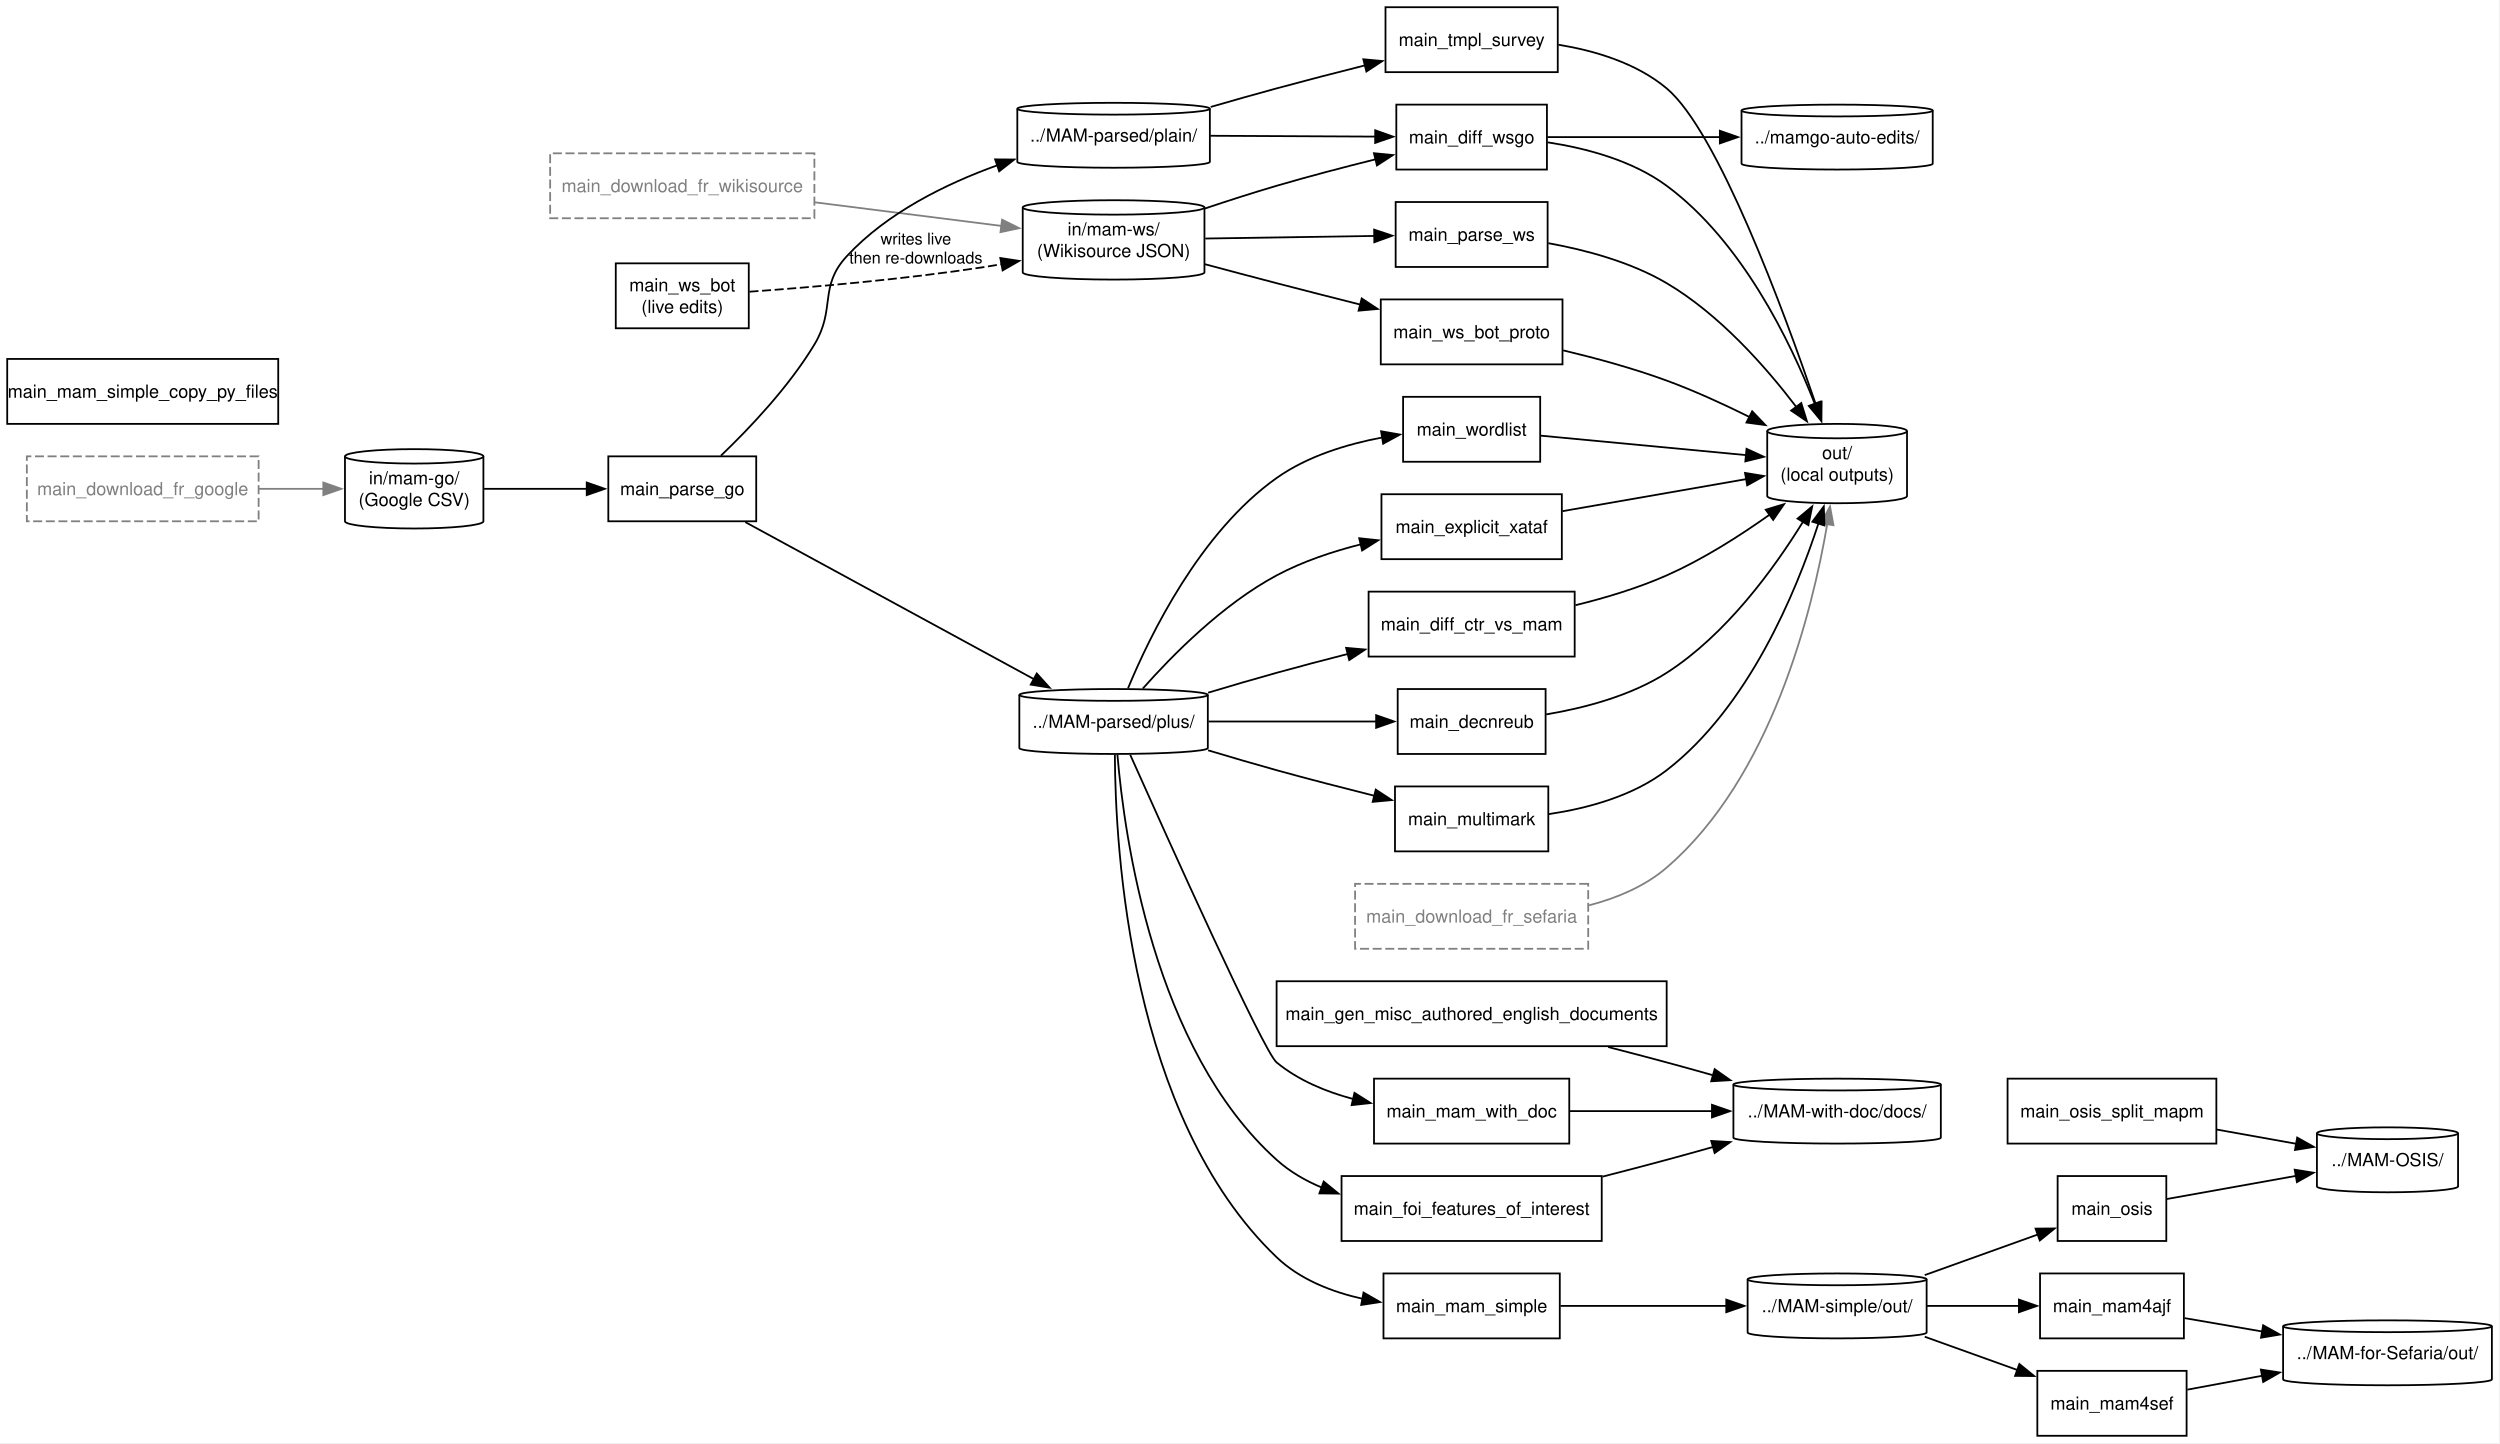
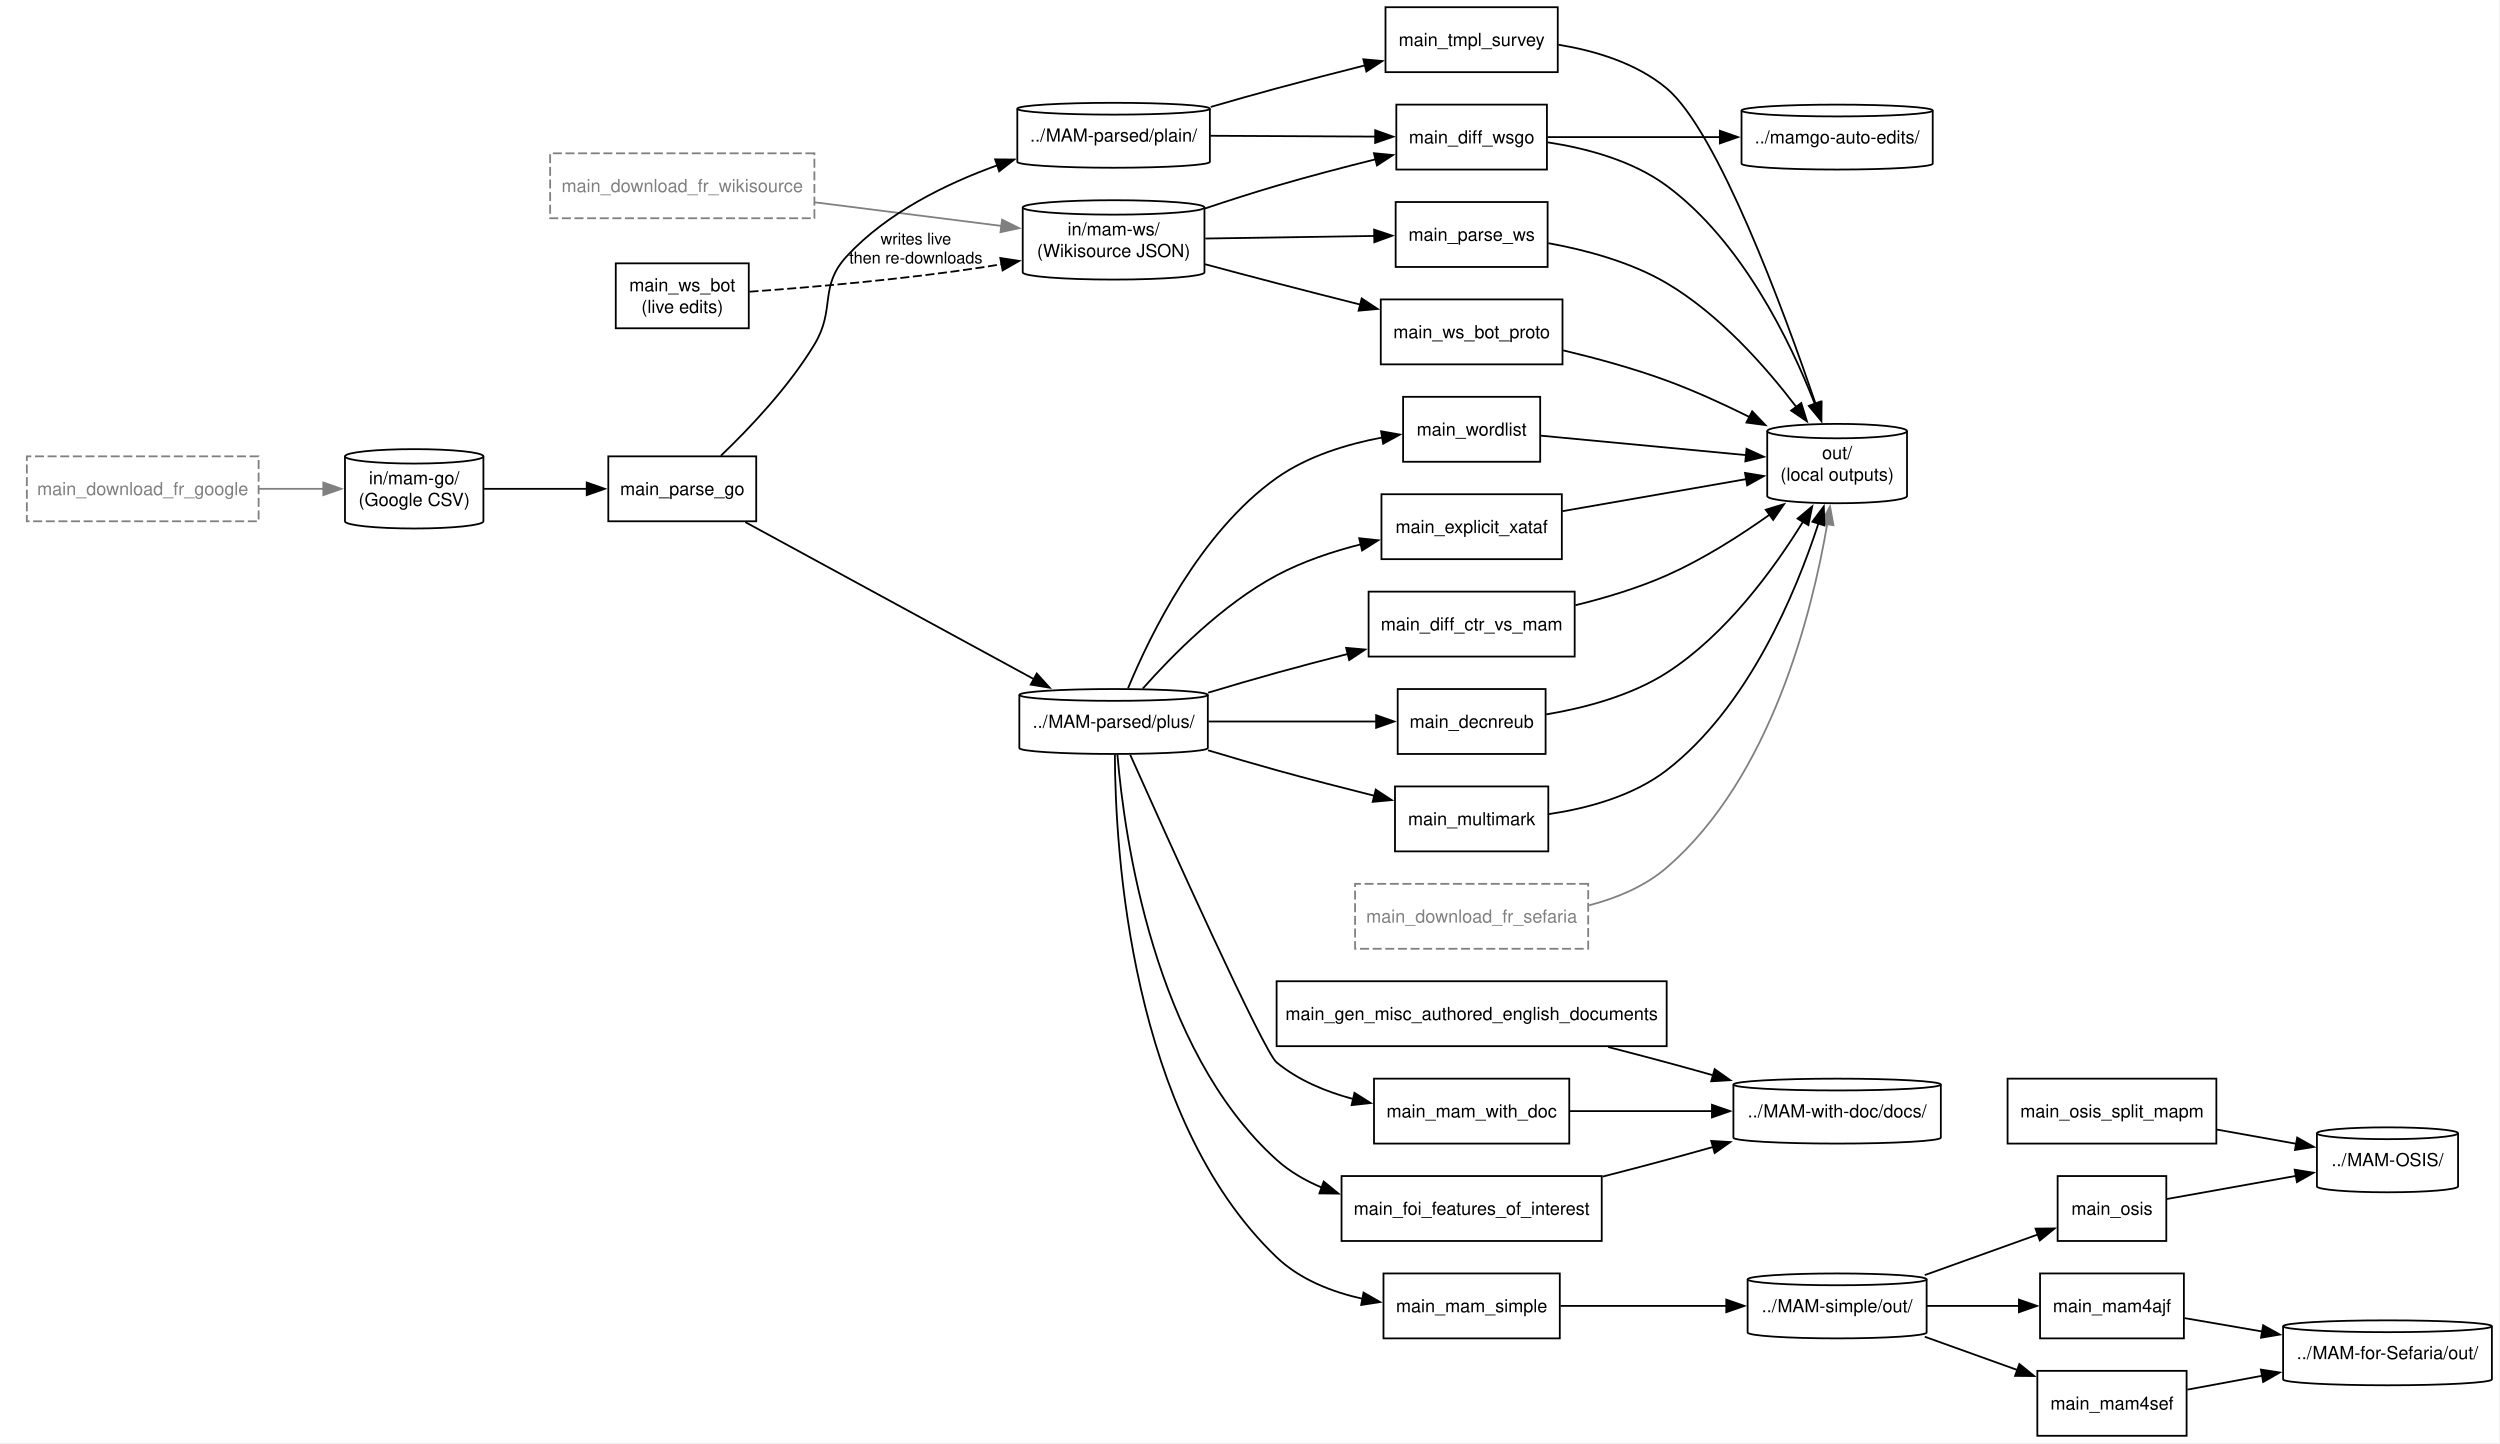
<svg xmlns="http://www.w3.org/2000/svg" width="1386pt" height="800pt" viewBox="0.00 0.00 1386.00 800.00">
  <g id="graph0" class="graph" transform="scale(1 1) rotate(0) translate(4 796)">
    <polygon fill="white" stroke="none" points="-4,4 -4,-796 1381.5,-796 1381.5,4 -4,4" />
    <g id="node1" class="node">
      <path fill="none" stroke="black" d="M264,-543C264,-545.21 246.8,-547 225.62,-547 204.45,-547 187.25,-545.21 187.25,-543 187.25,-543 187.25,-507 187.25,-507 187.25,-504.79 204.45,-503 225.62,-503 246.8,-503 264,-504.79 264,-507 264,-507 264,-543 264,-543" />
      <path fill="none" stroke="black" d="M264,-543C264,-540.79 246.8,-539 225.62,-539 204.45,-539 187.25,-540.79 187.25,-543" />
      <text xml:space="preserve" text-anchor="middle" x="225.62" y="-527.5" font-family="Helvetica,sans-Serif" font-size="10.00">in/mam-go/</text>
      <text xml:space="preserve" text-anchor="middle" x="225.62" y="-515.5" font-family="Helvetica,sans-Serif" font-size="10.00">(Google CSV)</text>
    </g>
    <g id="node14" class="node">
      <polygon fill="none" stroke="black" points="415.25,-543 333.25,-543 333.25,-507 415.25,-507 415.25,-543" />
      <text xml:space="preserve" text-anchor="middle" x="374.25" y="-521.5" font-family="Helvetica,sans-Serif" font-size="10.00">main_parse_go</text>
    </g>
    <g id="edge2" class="edge">
      <path fill="none" stroke="black" d="M264.38,-525C281.74,-525 302.6,-525 321.4,-525" />
      <polygon fill="black" stroke="black" points="321.28,-528.5 331.28,-525 321.28,-521.5 321.28,-528.5" />
    </g>
    <g id="node2" class="node">
      <path fill="none" stroke="black" d="M665.62,-410.73C665.62,-412.53 642.21,-414 613.38,-414 584.54,-414 561.12,-412.53 561.12,-410.73 561.12,-410.73 561.12,-381.27 561.12,-381.27 561.12,-379.47 584.54,-378 613.38,-378 642.21,-378 665.62,-379.47 665.62,-381.27 665.62,-381.27 665.62,-410.73 665.62,-410.73" />
      <path fill="none" stroke="black" d="M665.62,-410.73C665.62,-408.92 642.21,-407.45 613.38,-407.45 584.54,-407.45 561.12,-408.92 561.12,-410.73" />
      <text xml:space="preserve" text-anchor="middle" x="613.38" y="-392.5" font-family="Helvetica,sans-Serif" font-size="10.00">../MAM-parsed/plus/</text>
    </g>
    <g id="node15" class="node">
      <polygon fill="none" stroke="black" points="884,-144 739.75,-144 739.75,-108 884,-108 884,-144" />
      <text xml:space="preserve" text-anchor="middle" x="811.88" y="-122.5" font-family="Helvetica,sans-Serif" font-size="10.00">main_foi_features_of_interest</text>
    </g>
    <g id="edge5" class="edge">
      <path fill="none" stroke="black" d="M615.5,-377.59C619.3,-332.22 635.58,-214.33 703.75,-153 711.05,-146.43 719.72,-141.41 728.92,-137.58" />
      <polygon fill="black" stroke="black" points="729.86,-140.96 738.06,-134.26 727.47,-134.38 729.86,-140.96" />
    </g>
    <g id="node16" class="node">
      <polygon fill="none" stroke="black" points="866,-198 757.75,-198 757.75,-162 866,-162 866,-198" />
      <text xml:space="preserve" text-anchor="middle" x="811.88" y="-176.5" font-family="Helvetica,sans-Serif" font-size="10.00">main_mam_with_doc</text>
    </g>
    <g id="edge6" class="edge">
      <path fill="none" stroke="black" d="M622.6,-377.53C643.32,-331.12 696.55,-212.92 703.75,-207 715.85,-197.05 731.14,-190.7 746.34,-186.67" />
      <polygon fill="black" stroke="black" points="746.92,-190.13 755.87,-184.47 745.34,-183.31 746.92,-190.13" />
    </g>
    <g id="node18" class="node">
      <polygon fill="none" stroke="black" points="860.75,-90 763,-90 763,-54 860.75,-54 860.75,-90" />
      <text xml:space="preserve" text-anchor="middle" x="811.88" y="-68.5" font-family="Helvetica,sans-Serif" font-size="10.00">main_mam_simple</text>
    </g>
    <g id="edge7" class="edge">
      <path fill="none" stroke="black" d="M614.08,-377.51C614.3,-325.51 622.39,-176.75 703.75,-99 716.6,-86.72 734.19,-79.79 751.41,-75.95" />
      <polygon fill="black" stroke="black" points="751.94,-79.41 761.12,-74.13 750.65,-72.53 751.94,-79.41" />
    </g>
    <g id="node22" class="node">
      <polygon fill="none" stroke="black" points="852.88,-414 770.88,-414 770.88,-378 852.88,-378 852.88,-414" />
      <text xml:space="preserve" text-anchor="middle" x="811.88" y="-392.5" font-family="Helvetica,sans-Serif" font-size="10.00">main_decnreub</text>
    </g>
    <g id="edge8" class="edge">
      <path fill="none" stroke="black" d="M666,-396C694.69,-396 730.27,-396 758.99,-396" />
      <polygon fill="black" stroke="black" points="758.93,-399.5 768.93,-396 758.93,-392.5 758.93,-399.5" />
    </g>
    <g id="node23" class="node">
      <polygon fill="none" stroke="black" points="854.38,-360 769.38,-360 769.38,-324 854.38,-324 854.38,-360" />
      <text xml:space="preserve" text-anchor="middle" x="811.88" y="-338.5" font-family="Helvetica,sans-Serif" font-size="10.00">main_multimark</text>
    </g>
    <g id="edge9" class="edge">
      <path fill="none" stroke="black" d="M665.77,-380.03C678.17,-376.3 691.41,-372.42 703.75,-369 721.34,-364.13 740.65,-359.15 757.98,-354.81" />
      <polygon fill="black" stroke="black" points="758.71,-358.24 767.57,-352.43 757.02,-351.45 758.71,-358.24" />
    </g>
    <g id="node24" class="node">
      <polygon fill="none" stroke="black" points="849.88,-576 773.88,-576 773.88,-540 849.88,-540 849.88,-576" />
      <text xml:space="preserve" text-anchor="middle" x="811.88" y="-554.5" font-family="Helvetica,sans-Serif" font-size="10.00">main_wordlist</text>
    </g>
    <g id="edge10" class="edge">
      <path fill="none" stroke="black" d="M621.39,-414.45C633.54,-443.82 661.32,-500.94 703.75,-531 720.82,-543.1 742.8,-549.79 762.4,-553.48" />
      <polygon fill="black" stroke="black" points="761.68,-556.91 772.11,-555.08 762.81,-550 761.68,-556.91" />
    </g>
    <g id="node25" class="node">
      <polygon fill="none" stroke="black" points="861.88,-522 761.88,-522 761.88,-486 861.88,-486 861.88,-522" />
      <text xml:space="preserve" text-anchor="middle" x="811.88" y="-500.5" font-family="Helvetica,sans-Serif" font-size="10.00">main_explicit_xataf</text>
    </g>
    <g id="edge11" class="edge">
      <path fill="none" stroke="black" d="M629.58,-414.27C646,-432.8 673.84,-460.99 703.75,-477 718.18,-484.72 734.88,-490.3 750.75,-494.3" />
      <polygon fill="black" stroke="black" points="749.55,-497.61 760.09,-496.48 751.15,-490.8 749.55,-497.61" />
    </g>
    <g id="node27" class="node">
      <polygon fill="none" stroke="black" points="869,-468 754.75,-468 754.75,-432 869,-432 869,-468" />
      <text xml:space="preserve" text-anchor="middle" x="811.88" y="-446.5" font-family="Helvetica,sans-Serif" font-size="10.00">main_diff_ctr_vs_mam</text>
    </g>
    <g id="edge12" class="edge">
      <path fill="none" stroke="black" d="M665.77,-411.97C678.17,-415.7 691.41,-419.58 703.75,-423 716.53,-426.54 730.22,-430.14 743.4,-433.5" />
      <polygon fill="black" stroke="black" points="742.29,-436.83 752.85,-435.9 744.01,-430.05 742.29,-436.83" />
    </g>
    <g id="node3" class="node">
      <path fill="none" stroke="black" d="M666.75,-735.73C666.75,-737.53 642.83,-739 613.38,-739 583.92,-739 560,-737.53 560,-735.73 560,-735.73 560,-706.27 560,-706.27 560,-704.47 583.92,-703 613.38,-703 642.83,-703 666.75,-704.47 666.75,-706.27 666.75,-706.27 666.75,-735.73 666.75,-735.73" />
      <path fill="none" stroke="black" d="M666.75,-735.73C666.75,-733.92 642.83,-732.45 613.38,-732.45 583.92,-732.45 560,-733.92 560,-735.73" />
      <text xml:space="preserve" text-anchor="middle" x="613.38" y="-717.5" font-family="Helvetica,sans-Serif" font-size="10.00">../MAM-parsed/plain/</text>
    </g>
    <g id="node17" class="node">
      <polygon fill="none" stroke="black" points="859.62,-792 764.12,-792 764.12,-756 859.62,-756 859.62,-792" />
      <text xml:space="preserve" text-anchor="middle" x="811.88" y="-770.5" font-family="Helvetica,sans-Serif" font-size="10.00">main_tmpl_survey</text>
    </g>
    <g id="edge13" class="edge">
      <path fill="none" stroke="black" d="M667.22,-736.72C679.21,-740.19 691.9,-743.78 703.75,-747 719.69,-751.33 737.03,-755.8 753.03,-759.83" />
      <polygon fill="black" stroke="black" points="751.83,-763.14 762.38,-762.17 753.53,-756.34 751.83,-763.14" />
    </g>
    <g id="node26" class="node">
      <polygon fill="none" stroke="black" points="853.62,-738 770.12,-738 770.12,-702 853.62,-702 853.62,-738" />
      <text xml:space="preserve" text-anchor="middle" x="811.88" y="-716.5" font-family="Helvetica,sans-Serif" font-size="10.00">main_diff_wsgo</text>
    </g>
    <g id="edge14" class="edge">
      <path fill="none" stroke="black" d="M667.03,-720.73C695.41,-720.59 730.31,-720.41 758.62,-720.27" />
      <polygon fill="black" stroke="black" points="758.42,-723.77 768.4,-720.22 758.38,-716.77 758.42,-723.77" />
    </g>
    <g id="node4" class="node">
      <path fill="none" stroke="black" d="M663.75,-681C663.75,-683.21 641.17,-685 613.38,-685 585.58,-685 563,-683.21 563,-681 563,-681 563,-645 563,-645 563,-642.79 585.58,-641 613.38,-641 641.17,-641 663.75,-642.79 663.75,-645 663.75,-645 663.75,-681 663.75,-681" />
      <path fill="none" stroke="black" d="M663.75,-681C663.75,-678.79 641.17,-677 613.38,-677 585.58,-677 563,-678.79 563,-681" />
      <text xml:space="preserve" text-anchor="middle" x="613.38" y="-665.5" font-family="Helvetica,sans-Serif" font-size="10.00">in/mam-ws/</text>
      <text xml:space="preserve" text-anchor="middle" x="613.38" y="-653.5" font-family="Helvetica,sans-Serif" font-size="10.00">(Wikisource JSON)</text>
    </g>
    <g id="edge37" class="edge">
      <path fill="none" stroke="black" d="M663.8,-680.34C676.74,-684.68 690.71,-689.18 703.75,-693 721.49,-698.2 741.06,-703.32 758.56,-707.67" />
      <polygon fill="black" stroke="black" points="757.71,-711.06 768.26,-710.05 759.38,-704.27 757.71,-711.06" />
    </g>
    <g id="node28" class="node">
      <polygon fill="none" stroke="black" points="854,-684 769.75,-684 769.75,-648 854,-648 854,-684" />
      <text xml:space="preserve" text-anchor="middle" x="811.88" y="-662.5" font-family="Helvetica,sans-Serif" font-size="10.00">main_parse_ws</text>
    </g>
    <g id="edge38" class="edge">
      <path fill="none" stroke="black" d="M664.21,-663.76C692.92,-664.2 728.98,-664.75 758.16,-665.2" />
      <polygon fill="black" stroke="black" points="757.82,-668.69 767.87,-665.34 757.92,-661.69 757.82,-668.69" />
    </g>
    <g id="node29" class="node">
      <polygon fill="none" stroke="black" points="862.25,-630 761.5,-630 761.5,-594 862.25,-594 862.25,-630" />
      <text xml:space="preserve" text-anchor="middle" x="811.88" y="-608.5" font-family="Helvetica,sans-Serif" font-size="10.00">main_ws_bot_proto</text>
    </g>
    <g id="edge39" class="edge">
      <path fill="none" stroke="black" d="M663.98,-649.53C676.91,-646.06 690.84,-642.36 703.75,-639 718.84,-635.07 735.14,-630.92 750.37,-627.08" />
      <polygon fill="black" stroke="black" points="750.92,-630.55 759.77,-624.71 749.21,-623.76 750.92,-630.55" />
    </g>
    <g id="node5" class="node">
      <path fill="none" stroke="black" d="M1064.12,-86.73C1064.12,-88.53 1041.88,-90 1014.5,-90 987.12,-90 964.88,-88.53 964.88,-86.73 964.88,-86.73 964.88,-57.27 964.88,-57.27 964.88,-55.47 987.12,-54 1014.5,-54 1041.88,-54 1064.12,-55.47 1064.12,-57.27 1064.12,-57.27 1064.12,-86.73 1064.12,-86.73" />
      <path fill="none" stroke="black" d="M1064.12,-86.73C1064.12,-84.92 1041.88,-83.45 1014.5,-83.45 987.12,-83.45 964.88,-84.92 964.88,-86.73" />
      <text xml:space="preserve" text-anchor="middle" x="1014.5" y="-68.5" font-family="Helvetica,sans-Serif" font-size="10.00">../MAM-simple/out/</text>
    </g>
    <g id="node19" class="node">
      <polygon fill="none" stroke="black" points="1208.25,-36 1125.5,-36 1125.5,0 1208.25,0 1208.25,-36" />
      <text xml:space="preserve" text-anchor="middle" x="1166.88" y="-14.5" font-family="Helvetica,sans-Serif" font-size="10.00">main_mam4sef</text>
    </g>
    <g id="edge19" class="edge">
      <path fill="none" stroke="black" d="M1063.08,-54.91C1079.46,-49.03 1097.86,-42.42 1114.52,-36.44" />
      <polygon fill="black" stroke="black" points="1115.53,-39.8 1123.76,-33.12 1113.16,-33.21 1115.53,-39.8" />
    </g>
    <g id="node20" class="node">
      <polygon fill="none" stroke="black" points="1206.75,-90 1127,-90 1127,-54 1206.75,-54 1206.75,-90" />
      <text xml:space="preserve" text-anchor="middle" x="1166.88" y="-68.5" font-family="Helvetica,sans-Serif" font-size="10.00">main_mam4ajf</text>
    </g>
    <g id="edge20" class="edge">
      <path fill="none" stroke="black" d="M1064.32,-72C1080.77,-72 1099.14,-72 1115.69,-72" />
      <polygon fill="black" stroke="black" points="1115.29,-75.5 1125.29,-72 1115.29,-68.5 1115.29,-75.5" />
    </g>
    <g id="node21" class="node">
      <polygon fill="none" stroke="black" points="1197,-144 1136.75,-144 1136.75,-108 1197,-108 1197,-144" />
      <text xml:space="preserve" text-anchor="middle" x="1166.88" y="-122.5" font-family="Helvetica,sans-Serif" font-size="10.00">main_osis</text>
    </g>
    <g id="edge21" class="edge">
      <path fill="none" stroke="black" d="M1063.08,-89.09C1083.22,-96.32 1106.43,-104.65 1125.69,-111.57" />
      <polygon fill="black" stroke="black" points="1124.51,-114.86 1135.1,-114.95 1126.87,-108.27 1124.51,-114.86" />
    </g>
    <g id="node6" class="node">
      <path fill="none" stroke="black" d="M1072,-194.73C1072,-196.53 1046.23,-198 1014.5,-198 982.77,-198 957,-196.53 957,-194.73 957,-194.73 957,-165.27 957,-165.27 957,-163.47 982.77,-162 1014.5,-162 1046.23,-162 1072,-163.47 1072,-165.27 1072,-165.27 1072,-194.73 1072,-194.73" />
      <path fill="none" stroke="black" d="M1072,-194.73C1072,-192.92 1046.23,-191.45 1014.5,-191.45 982.77,-191.45 957,-192.92 957,-194.73" />
      <text xml:space="preserve" text-anchor="middle" x="1014.5" y="-176.5" font-family="Helvetica,sans-Serif" font-size="10.00">../MAM-with-doc/docs/</text>
    </g>
    <g id="node7" class="node">
      <path fill="none" stroke="black" d="M1377.5,-60.73C1377.5,-62.53 1351.56,-64 1319.62,-64 1287.69,-64 1261.75,-62.53 1261.75,-60.73 1261.75,-60.73 1261.75,-31.27 1261.75,-31.27 1261.75,-29.47 1287.69,-28 1319.62,-28 1351.56,-28 1377.5,-29.47 1377.5,-31.27 1377.5,-31.27 1377.5,-60.73 1377.5,-60.73" />
      <path fill="none" stroke="black" d="M1377.5,-60.73C1377.5,-58.92 1351.56,-57.45 1319.62,-57.45 1287.69,-57.45 1261.75,-58.92 1261.75,-60.73" />
      <text xml:space="preserve" text-anchor="middle" x="1319.62" y="-42.5" font-family="Helvetica,sans-Serif" font-size="10.00">../MAM-for-Sefaria/out/</text>
    </g>
    <g id="node8" class="node">
      <path fill="none" stroke="black" d="M1358.75,-167.73C1358.75,-169.53 1341.21,-171 1319.62,-171 1298.04,-171 1280.5,-169.53 1280.5,-167.73 1280.5,-167.73 1280.5,-138.27 1280.5,-138.27 1280.5,-136.47 1298.04,-135 1319.62,-135 1341.21,-135 1358.75,-136.47 1358.75,-138.27 1358.75,-138.27 1358.75,-167.73 1358.75,-167.73" />
      <path fill="none" stroke="black" d="M1358.75,-167.73C1358.75,-165.92 1341.21,-164.45 1319.62,-164.45 1298.04,-164.45 1280.5,-165.92 1280.5,-167.73" />
      <text xml:space="preserve" text-anchor="middle" x="1319.62" y="-149.5" font-family="Helvetica,sans-Serif" font-size="10.00">../MAM-OSIS/</text>
    </g>
    <g id="node9" class="node">
      <path fill="none" stroke="black" d="M1053.25,-557C1053.25,-559.21 1035.88,-561 1014.5,-561 993.12,-561 975.75,-559.21 975.75,-557 975.75,-557 975.75,-521 975.75,-521 975.75,-518.79 993.12,-517 1014.5,-517 1035.88,-517 1053.25,-518.79 1053.25,-521 1053.25,-521 1053.25,-557 1053.25,-557" />
      <path fill="none" stroke="black" d="M1053.25,-557C1053.25,-554.79 1035.88,-553 1014.5,-553 993.12,-553 975.75,-554.79 975.75,-557" />
      <text xml:space="preserve" text-anchor="middle" x="1014.5" y="-541.5" font-family="Helvetica,sans-Serif" font-size="10.00">out/</text>
      <text xml:space="preserve" text-anchor="middle" x="1014.5" y="-529.5" font-family="Helvetica,sans-Serif" font-size="10.00">(local outputs)</text>
    </g>
    <g id="node10" class="node">
      <path fill="none" stroke="black" d="M1067.5,-734.73C1067.5,-736.53 1043.74,-738 1014.5,-738 985.26,-738 961.5,-736.53 961.5,-734.73 961.5,-734.73 961.5,-705.27 961.5,-705.27 961.5,-703.47 985.26,-702 1014.5,-702 1043.74,-702 1067.5,-703.47 1067.5,-705.27 1067.5,-705.27 1067.5,-734.73 1067.5,-734.73" />
      <path fill="none" stroke="black" d="M1067.5,-734.73C1067.5,-732.92 1043.74,-731.45 1014.5,-731.45 985.26,-731.45 961.5,-732.92 961.5,-734.73" />
      <text xml:space="preserve" text-anchor="middle" x="1014.5" y="-716.5" font-family="Helvetica,sans-Serif" font-size="10.00">../mamgo-auto-edits/</text>
    </g>
    <g id="node11" class="node">
      <polygon fill="none" stroke="gray" stroke-dasharray="5,2" points="139.38,-543 10.88,-543 10.88,-507 139.38,-507 139.38,-543" />
      <text xml:space="preserve" text-anchor="middle" x="75.12" y="-521.5" font-family="Helvetica,sans-Serif" font-size="10.00" fill="gray">main_download_fr_google</text>
    </g>
    <g id="edge1" class="edge">
      <path fill="none" stroke="gray" d="M139.53,-525C151.59,-525 164.05,-525 175.58,-525" />
      <polygon fill="gray" stroke="gray" points="175.24,-528.5 185.24,-525 175.24,-521.5 175.24,-528.5" />
    </g>
    <g id="node12" class="node">
      <polygon fill="none" stroke="gray" stroke-dasharray="5,2" points="447.5,-711 301,-711 301,-675 447.5,-675 447.5,-711" />
      <text xml:space="preserve" text-anchor="middle" x="374.25" y="-689.5" font-family="Helvetica,sans-Serif" font-size="10.00" fill="gray">main_download_fr_wikisource</text>
    </g>
    <g id="edge36" class="edge">
      <path fill="none" stroke="gray" d="M447.68,-683.84C480.8,-679.65 519.6,-674.74 551.22,-670.74" />
      <polygon fill="gray" stroke="gray" points="551.54,-674.22 561.02,-669.5 550.66,-667.28 551.54,-674.22" />
    </g>
    <g id="node13" class="node">
      <polygon fill="none" stroke="gray" stroke-dasharray="5,2" points="876.5,-306 747.25,-306 747.25,-270 876.5,-270 876.5,-306" />
      <text xml:space="preserve" text-anchor="middle" x="811.88" y="-284.5" font-family="Helvetica,sans-Serif" font-size="10.00" fill="gray">main_download_fr_sefaria</text>
    </g>
    <g id="edge41" class="edge">
      <path fill="none" stroke="gray" d="M877,-294.09C892.44,-298.12 907.94,-304.61 920,-315 977.81,-364.8 1000.62,-456.22 1009.02,-505.46" />
      <polygon fill="gray" stroke="gray" points="1005.54,-505.92 1010.57,-515.24 1012.46,-504.82 1005.54,-505.92" />
    </g>
    <g id="edge3" class="edge">
      <path fill="none" stroke="black" d="M409.22,-506.52C451.37,-483.59 523.27,-444.47 569.26,-419.45" />
      <polygon fill="black" stroke="black" points="570.79,-422.61 577.9,-414.76 567.44,-416.46 570.79,-422.61" />
    </g>
    <g id="edge4" class="edge">
      <path fill="none" stroke="black" d="M395.66,-543.35C411.57,-558.57 433.28,-581.45 447.5,-605 459.49,-624.86 449.73,-636.98 465.5,-654 487.71,-677.97 520.16,-694 548.92,-704.36" />
      <polygon fill="black" stroke="black" points="547.7,-707.64 558.29,-707.56 549.96,-701.02 547.7,-707.64" />
    </g>
    <g id="edge15" class="edge">
      <path fill="none" stroke="black" d="M884.42,-143.67C896.32,-146.71 908.52,-149.9 920,-153 928.37,-155.26 937.15,-157.7 945.82,-160.16" />
      <polygon fill="black" stroke="black" points="944.69,-163.48 955.27,-162.85 946.61,-156.75 944.69,-163.48" />
    </g>
    <g id="edge16" class="edge">
      <path fill="none" stroke="black" d="M866.38,-180C890.64,-180 919.62,-180 945.42,-180" />
      <polygon fill="black" stroke="black" points="945.12,-183.5 955.12,-180 945.12,-176.5 945.12,-183.5" />
    </g>
    <g id="edge26" class="edge">
      <path fill="none" stroke="black" d="M859.99,-771.21C880.37,-767.88 903.32,-760.98 920,-747 948.2,-723.36 984.74,-624.41 1002.64,-571.96" />
      <polygon fill="black" stroke="black" points="1005.9,-573.24 1005.79,-562.65 999.27,-571 1005.9,-573.24" />
    </g>
    <g id="edge18" class="edge">
      <path fill="none" stroke="black" d="M861.18,-72C888.82,-72 923.74,-72 953.17,-72" />
      <polygon fill="black" stroke="black" points="953.05,-75.5 963.05,-72 953.05,-68.5 953.05,-75.5" />
    </g>
    <g id="edge22" class="edge">
      <path fill="none" stroke="black" d="M1208.67,-25.58C1221.47,-27.95 1235.96,-30.65 1250.13,-33.28" />
      <polygon fill="black" stroke="black" points="1249.43,-36.71 1259.9,-35.09 1250.71,-29.82 1249.43,-36.71" />
    </g>
    <g id="edge23" class="edge">
      <path fill="none" stroke="black" d="M1207.09,-65.24C1220.3,-62.96 1235.45,-60.35 1250.24,-57.8" />
      <polygon fill="black" stroke="black" points="1250.69,-61.27 1259.94,-56.12 1249.5,-54.37 1250.69,-61.27" />
    </g>
    <g id="edge24" class="edge">
      <path fill="none" stroke="black" d="M1197.3,-131.27C1217.62,-134.91 1245.15,-139.84 1268.85,-144.09" />
      <polygon fill="black" stroke="black" points="1268.18,-147.52 1278.64,-145.84 1269.41,-140.63 1268.18,-147.52" />
    </g>
    <g id="edge27" class="edge">
      <path fill="none" stroke="black" d="M853.23,-399.94C874.42,-403.49 900.05,-410.22 920,-423 952.83,-444.03 979.42,-480.51 995.73,-506.96" />
      <polygon fill="black" stroke="black" points="992.56,-508.47 1000.69,-515.25 998.56,-504.87 992.56,-508.47" />
    </g>
    <g id="edge28" class="edge">
      <path fill="none" stroke="black" d="M854.71,-344.66C876.07,-347.84 901.4,-354.64 920,-369 965.26,-403.94 991.61,-467.29 1004.22,-506.01" />
      <polygon fill="black" stroke="black" points="1000.79,-506.76 1007.11,-515.26 1007.47,-504.67 1000.79,-506.76" />
    </g>
    <g id="edge29" class="edge">
      <path fill="none" stroke="black" d="M850.14,-554.47C882.35,-551.42 929.14,-546.99 964.4,-543.65" />
      <polygon fill="black" stroke="black" points="964.28,-547.18 973.9,-542.75 963.62,-540.21 964.28,-547.18" />
    </g>
    <g id="edge30" class="edge">
      <path fill="none" stroke="black" d="M862.21,-512.61C893.31,-518.03 933.32,-525.01 964.38,-530.43" />
      <polygon fill="black" stroke="black" points="963.44,-533.82 973.9,-532.09 964.65,-526.92 963.44,-533.82" />
    </g>
    <g id="edge31" class="edge">
      <path fill="none" stroke="black" d="M853.95,-717.1C875.34,-713.85 900.94,-707.07 920,-693 961.44,-662.4 988.25,-607.45 1002.11,-572.13" />
      <polygon fill="black" stroke="black" points="1005.37,-573.42 1005.63,-562.83 998.82,-570.94 1005.37,-573.42" />
    </g>
    <g id="edge32" class="edge">
      <path fill="none" stroke="black" d="M853.96,-720C881.53,-720 918.39,-720 949.74,-720" />
      <polygon fill="black" stroke="black" points="949.5,-723.5 959.5,-720 949.5,-716.5 949.5,-723.5" />
    </g>
    <g id="edge33" class="edge">
      <path fill="none" stroke="black" d="M869.4,-460.46C886.09,-464.55 904.12,-469.98 920,-477 940.14,-485.9 960.73,-499.04 977.44,-510.93" />
      <polygon fill="black" stroke="black" points="974.93,-513.43 985.07,-516.48 979.05,-507.76 974.93,-513.43" />
    </g>
    <g id="edge34" class="edge">
      <path fill="none" stroke="black" d="M854.41,-661.18C875.19,-657.41 900.09,-650.74 920,-639 949.2,-621.78 974.88,-592.71 991.91,-570.33" />
      <polygon fill="black" stroke="black" points="994.62,-572.55 997.76,-562.43 989,-568.38 994.62,-572.55" />
    </g>
    <g id="edge35" class="edge">
      <path fill="none" stroke="black" d="M862.6,-601.77C880.9,-597.4 901.64,-591.75 920,-585 935.3,-579.38 951.42,-572.01 965.88,-564.83" />
      <polygon fill="black" stroke="black" points="967.4,-567.99 974.73,-560.34 964.23,-561.74 967.4,-567.99" />
    </g>
    <g id="node30" class="node">
      <polygon fill="none" stroke="black" points="411.12,-650 337.38,-650 337.38,-614 411.12,-614 411.12,-650" />
      <text xml:space="preserve" text-anchor="middle" x="374.25" y="-634.5" font-family="Helvetica,sans-Serif" font-size="10.00">main_ws_bot</text>
      <text xml:space="preserve" text-anchor="middle" x="374.25" y="-622.5" font-family="Helvetica,sans-Serif" font-size="10.00">(live edits)</text>
    </g>
    <g id="edge40" class="edge">
      <path fill="none" stroke="black" stroke-dasharray="5,2" d="M411.5,-634.28C445.38,-636.69 497.3,-641.12 542,-648 545.02,-648.47 548.11,-648.98 551.22,-649.53" />
      <polygon fill="black" stroke="black" points="550.57,-652.97 561.04,-651.36 551.85,-646.08 550.57,-652.97" />
      <text xml:space="preserve" text-anchor="middle" x="503.75" y="-660.45" font-family="Helvetica,sans-Serif" font-size="9.00">writes live</text>
      <text xml:space="preserve" text-anchor="middle" x="503.75" y="-649.95" font-family="Helvetica,sans-Serif" font-size="9.00">then re-downloads</text>
    </g>
    <g id="node31" class="node">
      <polygon fill="none" stroke="black" points="920,-252 703.75,-252 703.75,-216 920,-216 920,-252" />
      <text xml:space="preserve" text-anchor="middle" x="811.88" y="-230.5" font-family="Helvetica,sans-Serif" font-size="10.00">main_gen_misc_authored_english_documents</text>
    </g>
    <g id="edge17" class="edge">
      <path fill="none" stroke="black" d="M887.59,-215.52C898.48,-212.72 909.54,-209.83 920,-207 928.37,-204.74 937.15,-202.3 945.82,-199.84" />
      <polygon fill="black" stroke="black" points="946.61,-203.25 955.27,-197.15 944.69,-196.52 946.61,-203.25" />
    </g>
-     <g id="node32" class="node">
-       <polygon fill="none" stroke="black" points="150.25,-597 0,-597 0,-561 150.25,-561 150.25,-597" />
-       <text xml:space="preserve" text-anchor="middle" x="75.12" y="-575.5" font-family="Helvetica,sans-Serif" font-size="10.00">main_mam_simple_copy_py_files</text>
-     </g>
    <g id="node33" class="node">
      <polygon fill="none" stroke="black" points="1224.75,-198 1109,-198 1109,-162 1224.75,-162 1224.75,-198" />
      <text xml:space="preserve" text-anchor="middle" x="1166.88" y="-176.5" font-family="Helvetica,sans-Serif" font-size="10.00">main_osis_split_mapm</text>
    </g>
    <g id="edge25" class="edge">
      <path fill="none" stroke="black" d="M1224.87,-169.79C1239.47,-167.18 1255.06,-164.38 1269.25,-161.84" />
      <polygon fill="black" stroke="black" points="1269.56,-165.34 1278.79,-160.14 1268.33,-158.45 1269.56,-165.34" />
    </g>
  </g>
</svg>
